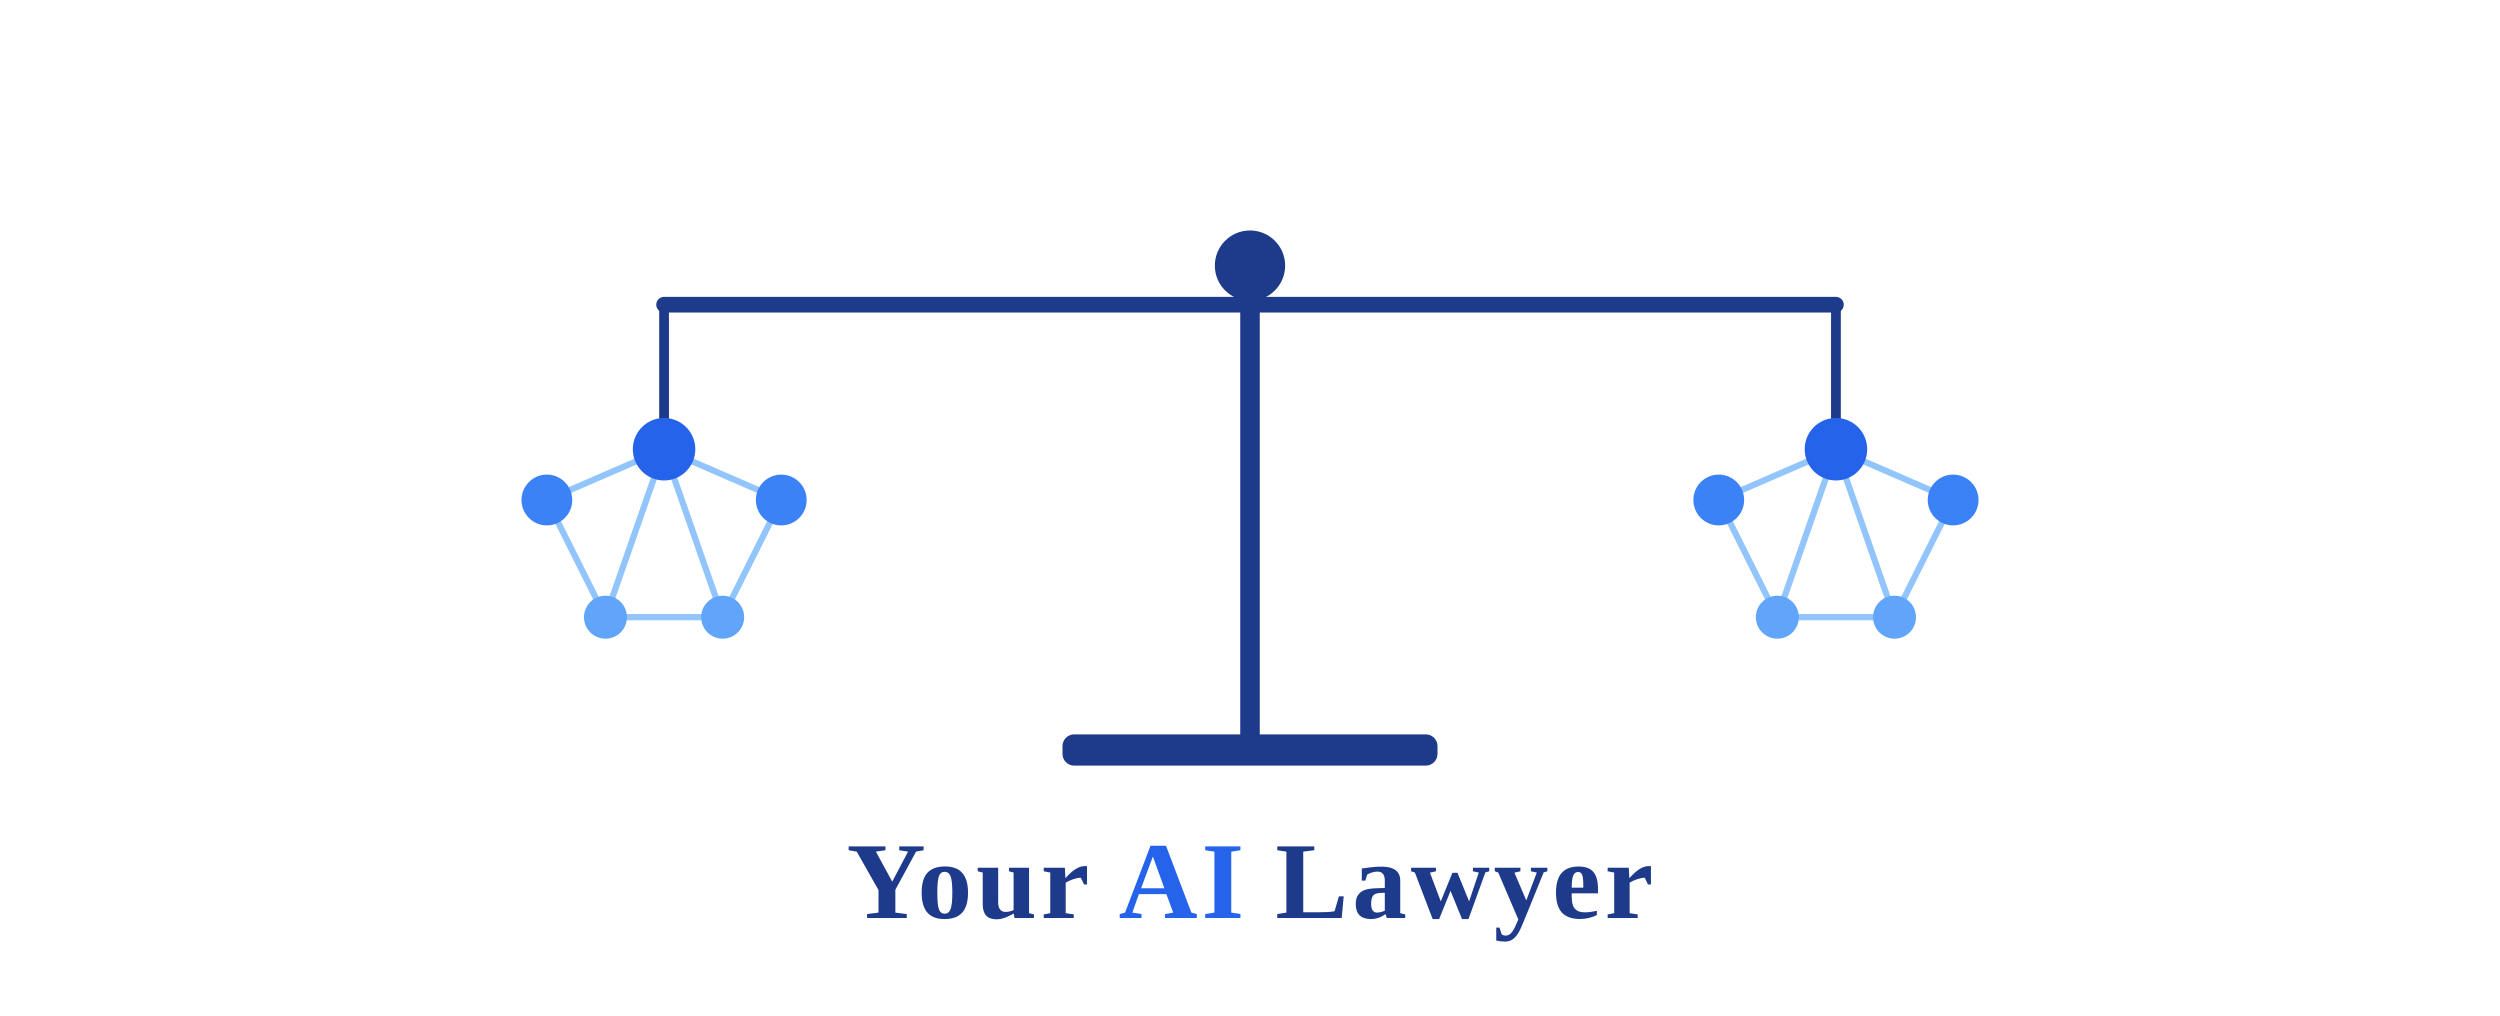
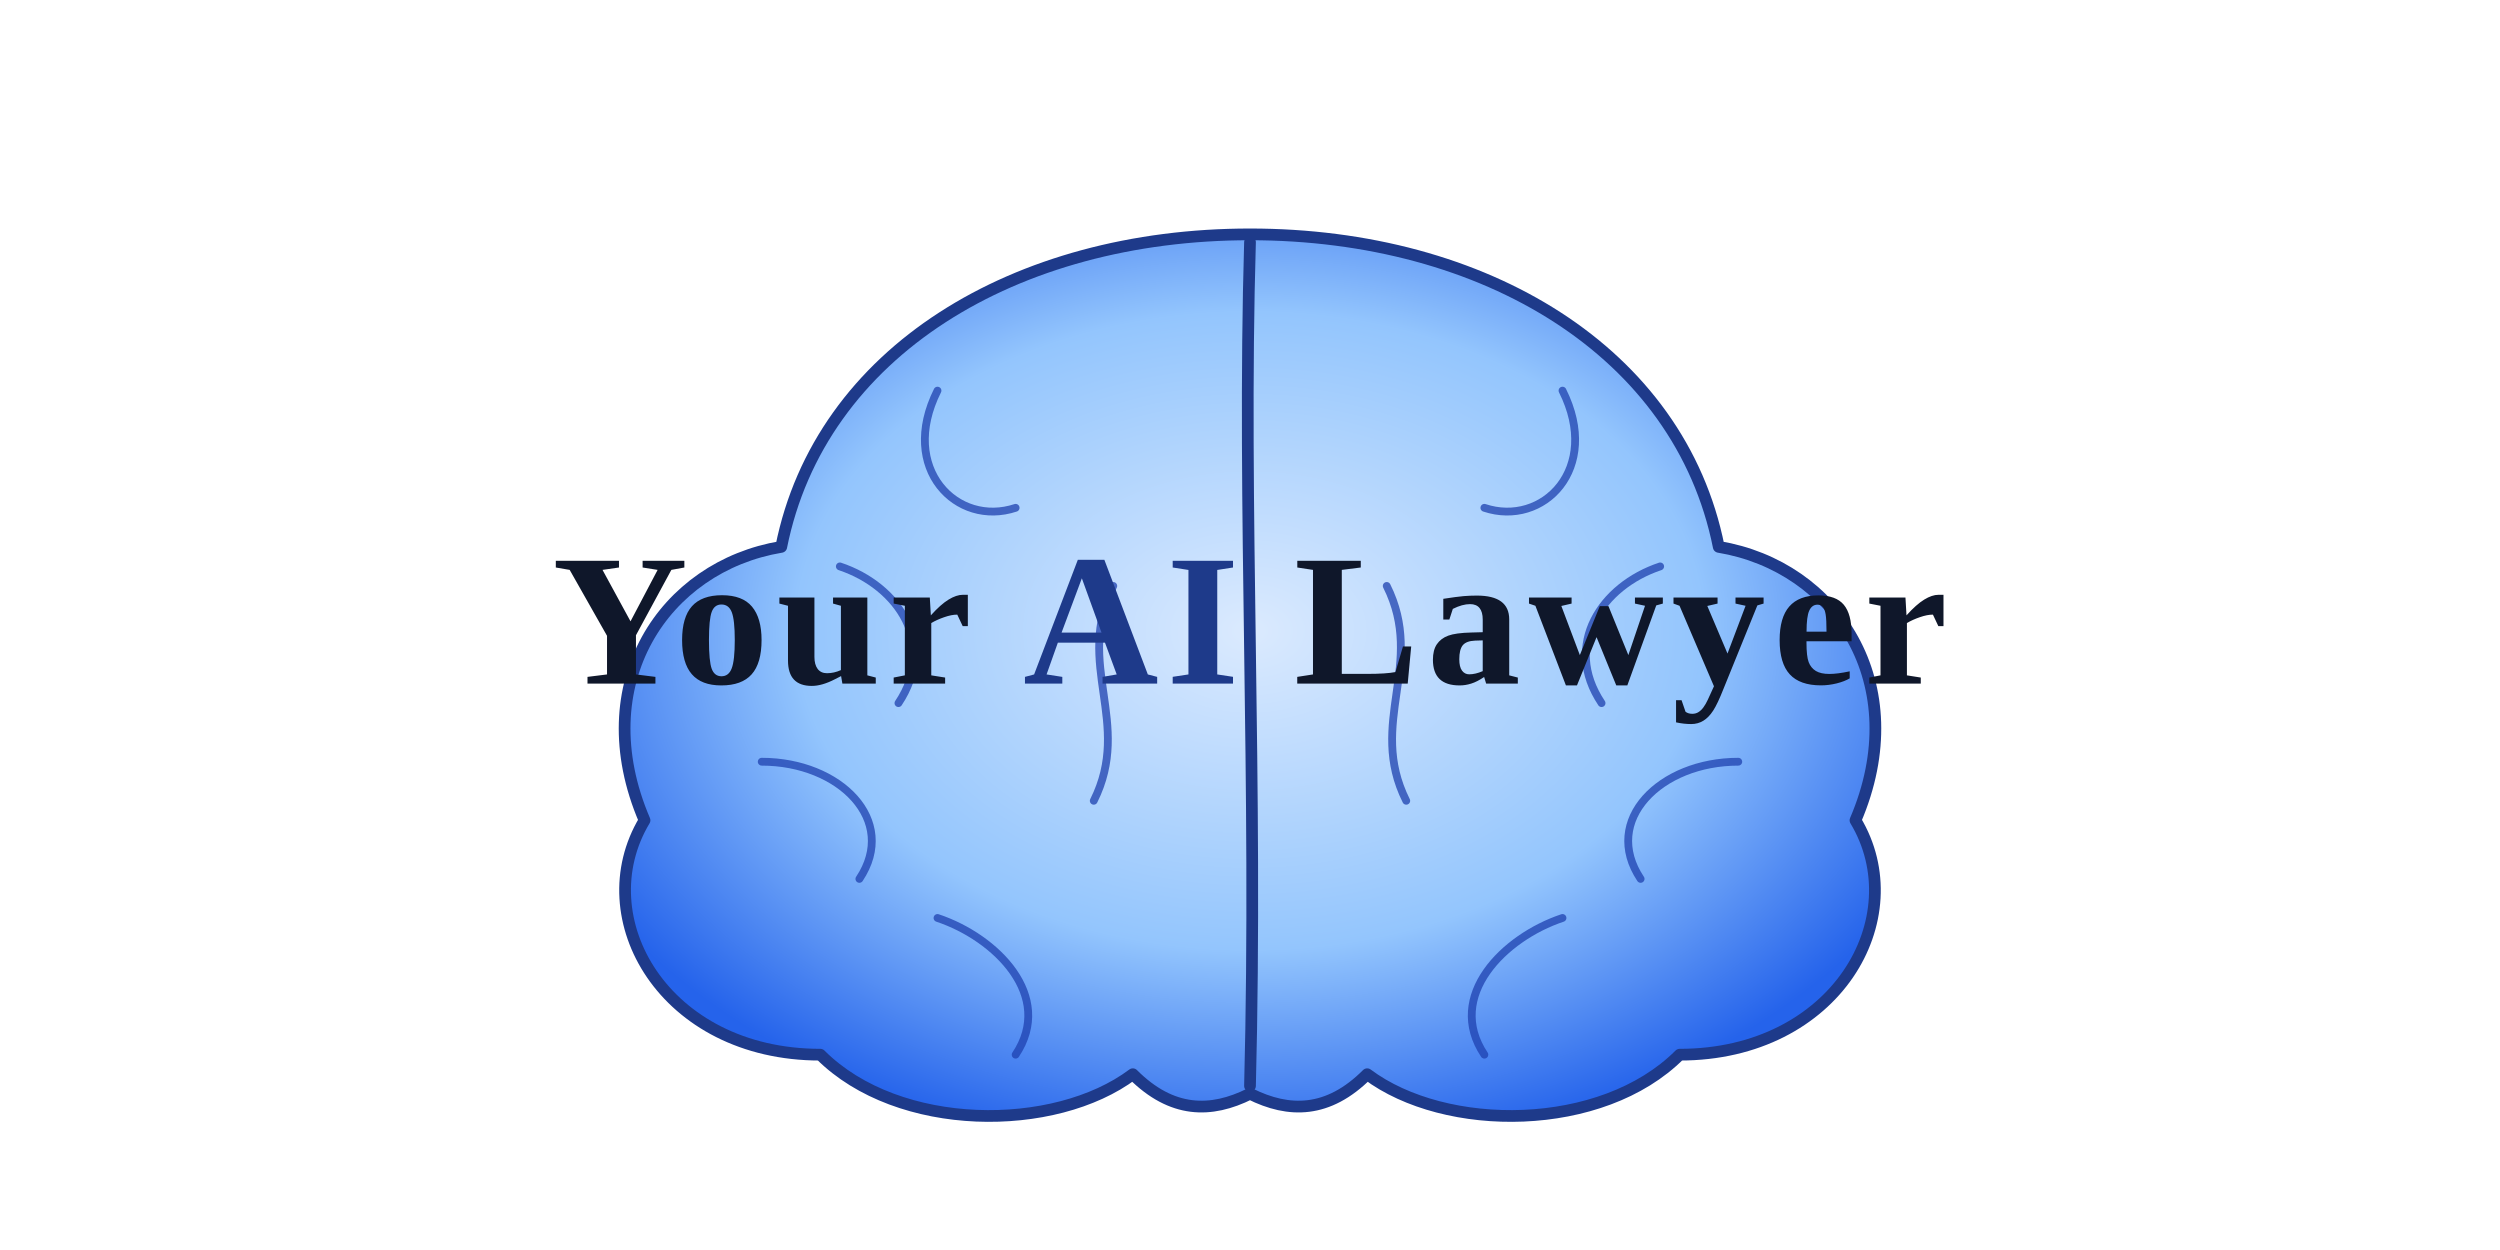
- <svg xmlns="http://www.w3.org/2000/svg" viewBox="0 0 640 260" role="img" aria-label="Your AI Lawyer logo">
-   <line x1="170" y1="78" x2="470" y2="78" stroke="#1e3a8a" stroke-width="4" stroke-linecap="round" />
-   <circle cx="320" cy="68" r="9" fill="#1e3a8a" />
-   <line x1="320" y1="78" x2="320" y2="190" stroke="#1e3a8a" stroke-width="5" stroke-linecap="round" />
-   <rect x="272" y="188" width="96" height="8" rx="3" fill="#1e3a8a" />
-   <line x1="170" y1="78" x2="170" y2="108" stroke="#1e3a8a" stroke-width="2.5" />
-   <line x1="140" y1="128" x2="170" y2="115" stroke="#93c5fd" stroke-width="1.6" />
-   <line x1="200" y1="128" x2="170" y2="115" stroke="#93c5fd" stroke-width="1.6" />
-   <line x1="140" y1="128" x2="155" y2="158" stroke="#93c5fd" stroke-width="1.6" />
-   <line x1="200" y1="128" x2="185" y2="158" stroke="#93c5fd" stroke-width="1.6" />
-   <line x1="155" y1="158" x2="185" y2="158" stroke="#93c5fd" stroke-width="1.6" />
-   <line x1="170" y1="115" x2="155" y2="158" stroke="#93c5fd" stroke-width="1.6" />
-   <line x1="170" y1="115" x2="185" y2="158" stroke="#93c5fd" stroke-width="1.6" />
-   <circle cx="170" cy="115" r="8" fill="#2563eb" />
-   <circle cx="140" cy="128" r="6.5" fill="#3b82f6" />
-   <circle cx="200" cy="128" r="6.5" fill="#3b82f6" />
-   <circle cx="155" cy="158" r="5.5" fill="#60a5fa" />
-   <circle cx="185" cy="158" r="5.5" fill="#60a5fa" />
-   <line x1="470" y1="78" x2="470" y2="108" stroke="#1e3a8a" stroke-width="2.5" />
-   <line x1="440" y1="128" x2="470" y2="115" stroke="#93c5fd" stroke-width="1.6" />
-   <line x1="500" y1="128" x2="470" y2="115" stroke="#93c5fd" stroke-width="1.6" />
-   <line x1="440" y1="128" x2="455" y2="158" stroke="#93c5fd" stroke-width="1.6" />
-   <line x1="500" y1="128" x2="485" y2="158" stroke="#93c5fd" stroke-width="1.6" />
-   <line x1="455" y1="158" x2="485" y2="158" stroke="#93c5fd" stroke-width="1.6" />
-   <line x1="470" y1="115" x2="455" y2="158" stroke="#93c5fd" stroke-width="1.6" />
-   <line x1="470" y1="115" x2="485" y2="158" stroke="#93c5fd" stroke-width="1.6" />
-   <circle cx="470" cy="115" r="8" fill="#2563eb" />
-   <circle cx="440" cy="128" r="6.5" fill="#3b82f6" />
-   <circle cx="500" cy="128" r="6.5" fill="#3b82f6" />
-   <circle cx="455" cy="158" r="5.5" fill="#60a5fa" />
-   <circle cx="485" cy="158" r="5.5" fill="#60a5fa" />
-   <text x="320" y="235" text-anchor="middle" font-family="Georgia, 'Times New Roman', serif" font-size="28" font-weight="600" fill="#1e3a8a" letter-spacing="1">
-     Your <tspan fill="#2563eb">AI</tspan> Lawyer
+ <svg xmlns="http://www.w3.org/2000/svg" viewBox="0 0 640 320" role="img" aria-label="Your AI Lawyer">
+   <defs>
+     <radialGradient id="brainGrad" cx="50%" cy="45%" r="60%">
+       <stop offset="0%" stop-color="#dbeafe" />
+       <stop offset="60%" stop-color="#93c5fd" />
+       <stop offset="100%" stop-color="#2563eb" />
+     </radialGradient>
+   </defs>
+   <g fill="url(#brainGrad)" stroke="#1e3a8a" stroke-width="3" stroke-linejoin="round" stroke-linecap="round">
+     <path d="M320 60              C 260 60, 210 90, 200 140              C 170 145, 150 175, 165 210              C 150 235, 170 270, 210 270              C 230 290, 270 290, 290 275              C 300 285, 310 285, 320 280              C 330 285, 340 285, 350 275              C 370 290, 410 290, 430 270              C 470 270, 490 235, 475 210              C 490 175, 470 145, 440 140              C 430 90, 380 60, 320 60 Z" />
+   </g>
+   <path d="M320 62 C 318 130, 322 200, 320 278" fill="none" stroke="#1e3a8a" stroke-width="3" stroke-linecap="round" />
+   <g fill="none" stroke="#1e40af" stroke-width="2" stroke-linecap="round" opacity="0.75">
+     <path d="M240 100 C 230 120, 245 135, 260 130" />
+     <path d="M215 145 C 230 150, 240 165, 230 180" />
+     <path d="M195 195 C 215 195, 230 210, 220 225" />
+     <path d="M240 235 C 255 240, 270 255, 260 270" />
+     <path d="M285 150 C 275 170, 290 185, 280 205" />
+   </g>
+   <g fill="none" stroke="#1e40af" stroke-width="2" stroke-linecap="round" opacity="0.75">
+     <path d="M400 100 C 410 120, 395 135, 380 130" />
+     <path d="M425 145 C 410 150, 400 165, 410 180" />
+     <path d="M445 195 C 425 195, 410 210, 420 225" />
+     <path d="M400 235 C 385 240, 370 255, 380 270" />
+     <path d="M355 150 C 365 170, 350 185, 360 205" />
+   </g>
+   <text x="320" y="175" text-anchor="middle" font-family="Georgia, 'Times New Roman', serif" font-size="48" font-weight="700" fill="#0f172a" letter-spacing="2">
+     Your <tspan fill="#1e3a8a">AI</tspan> Lawyer
  </text>
</svg>
